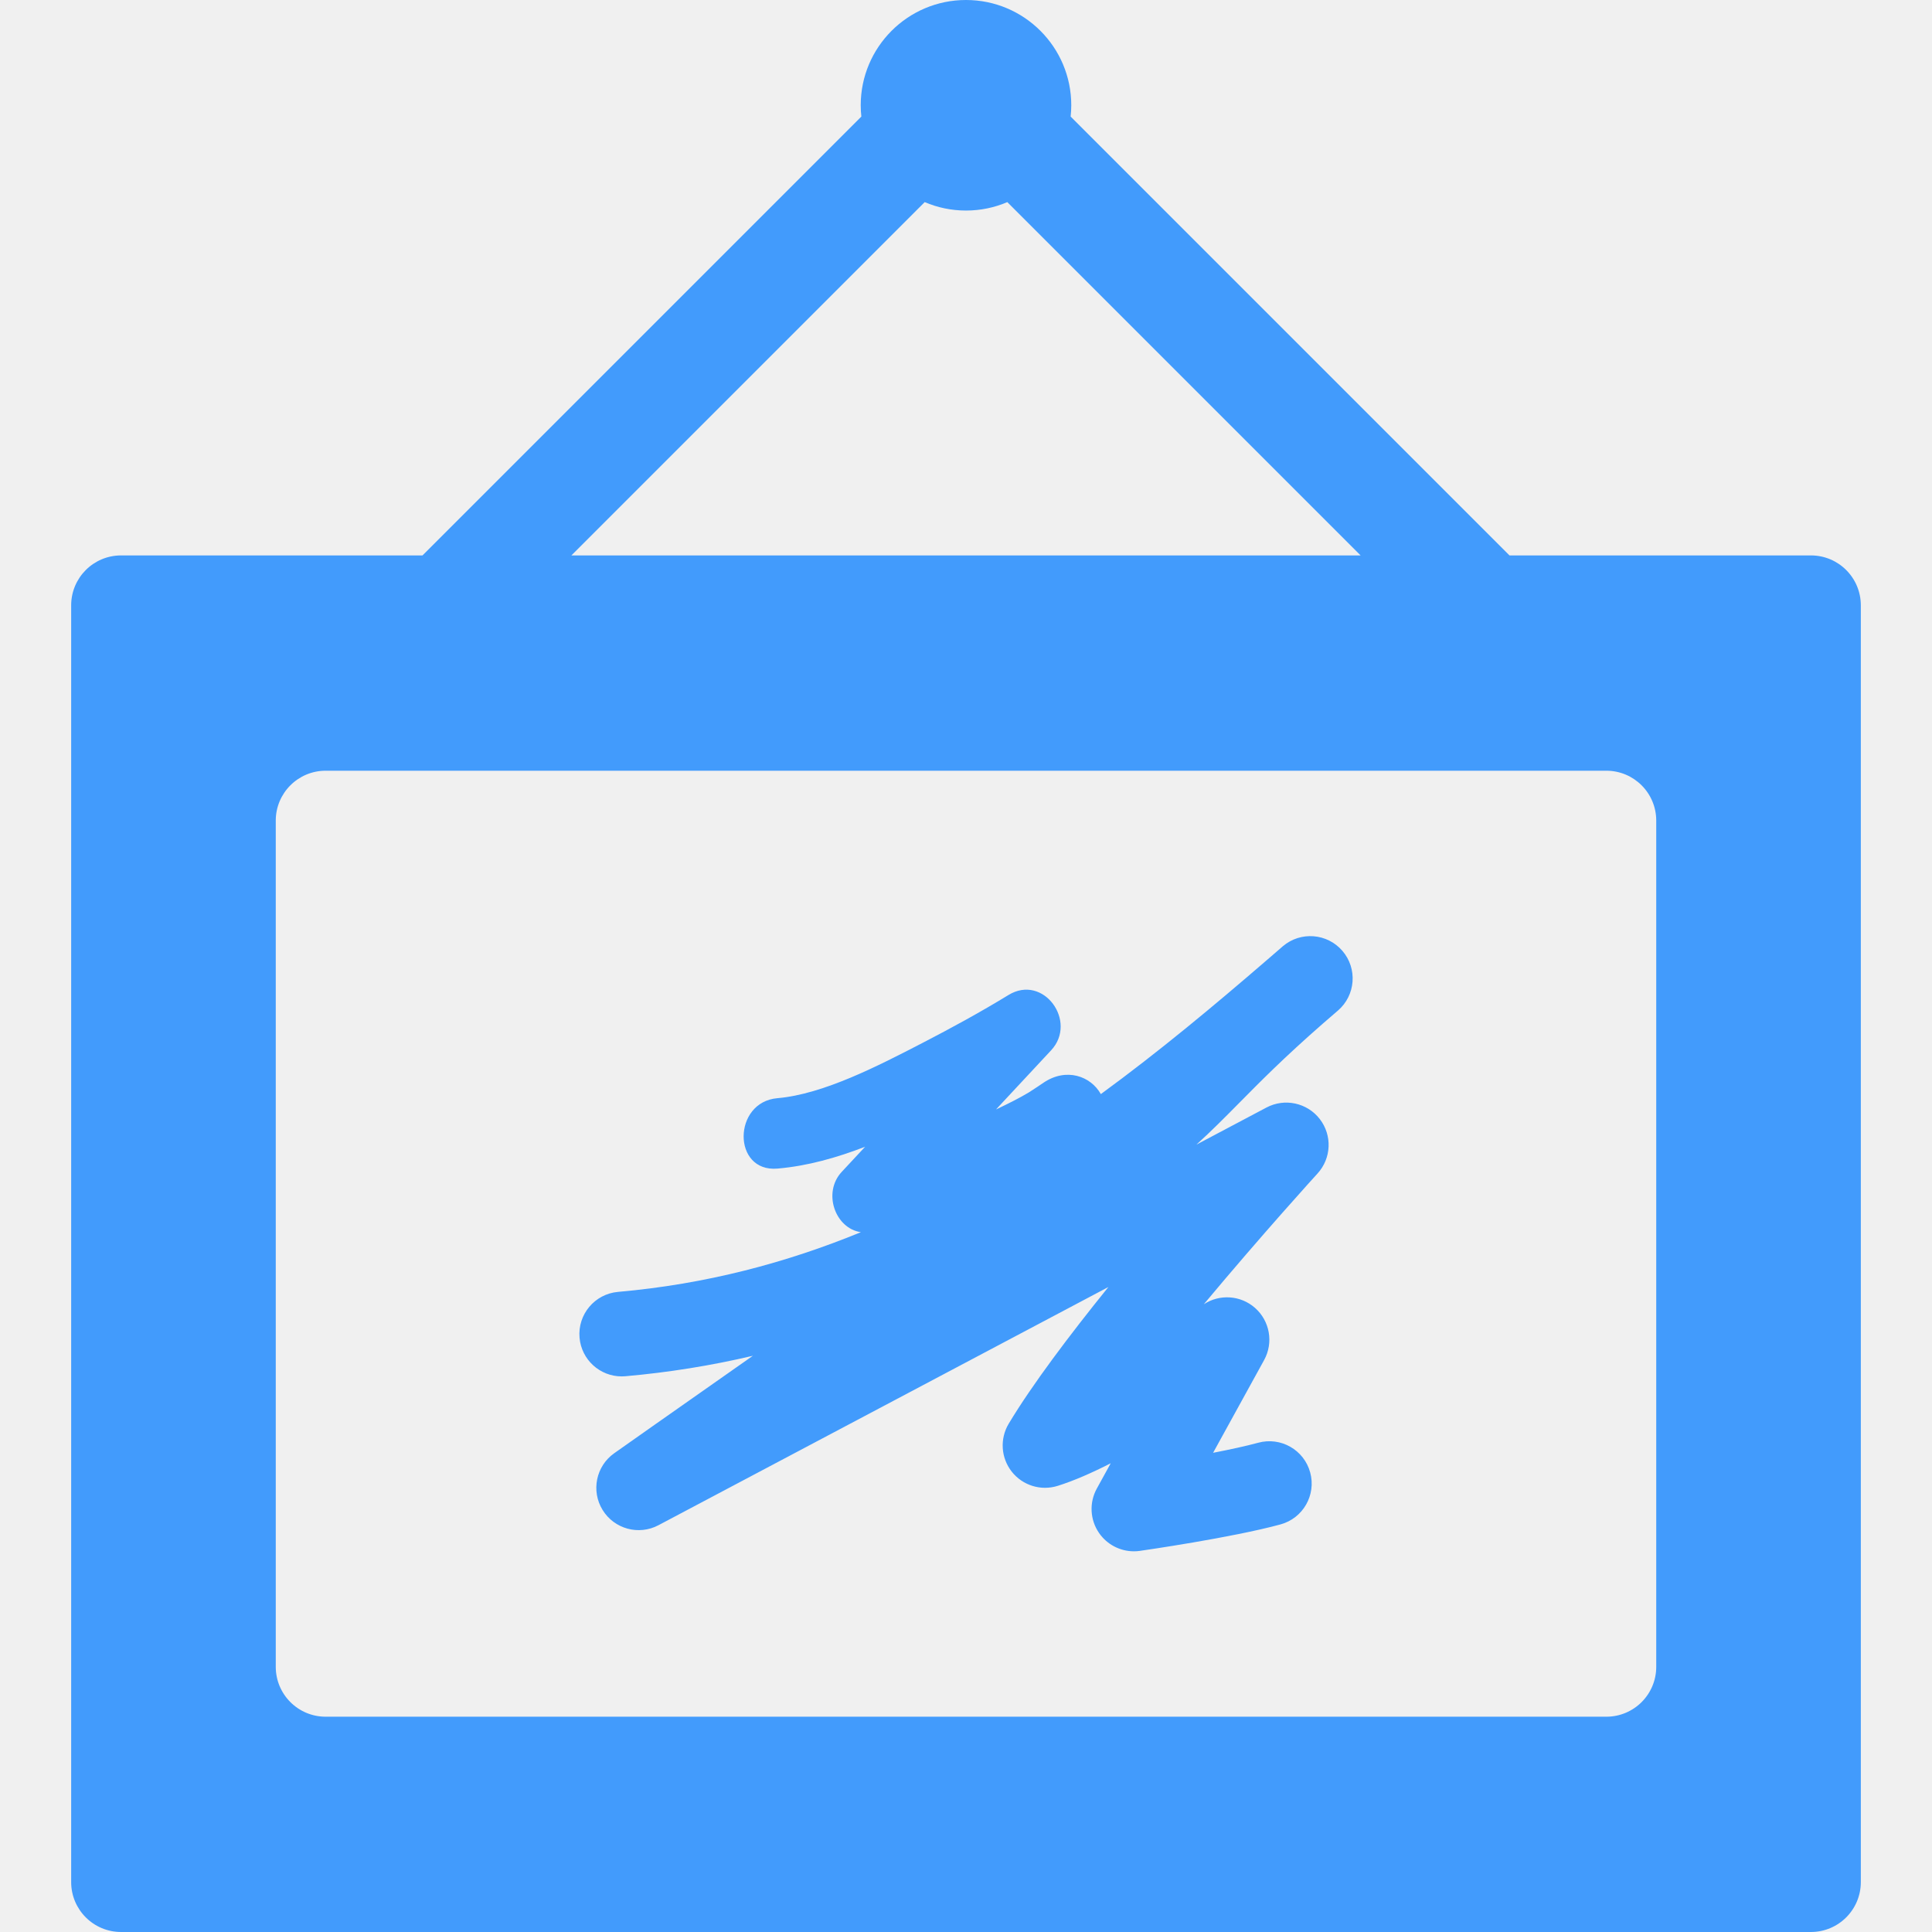
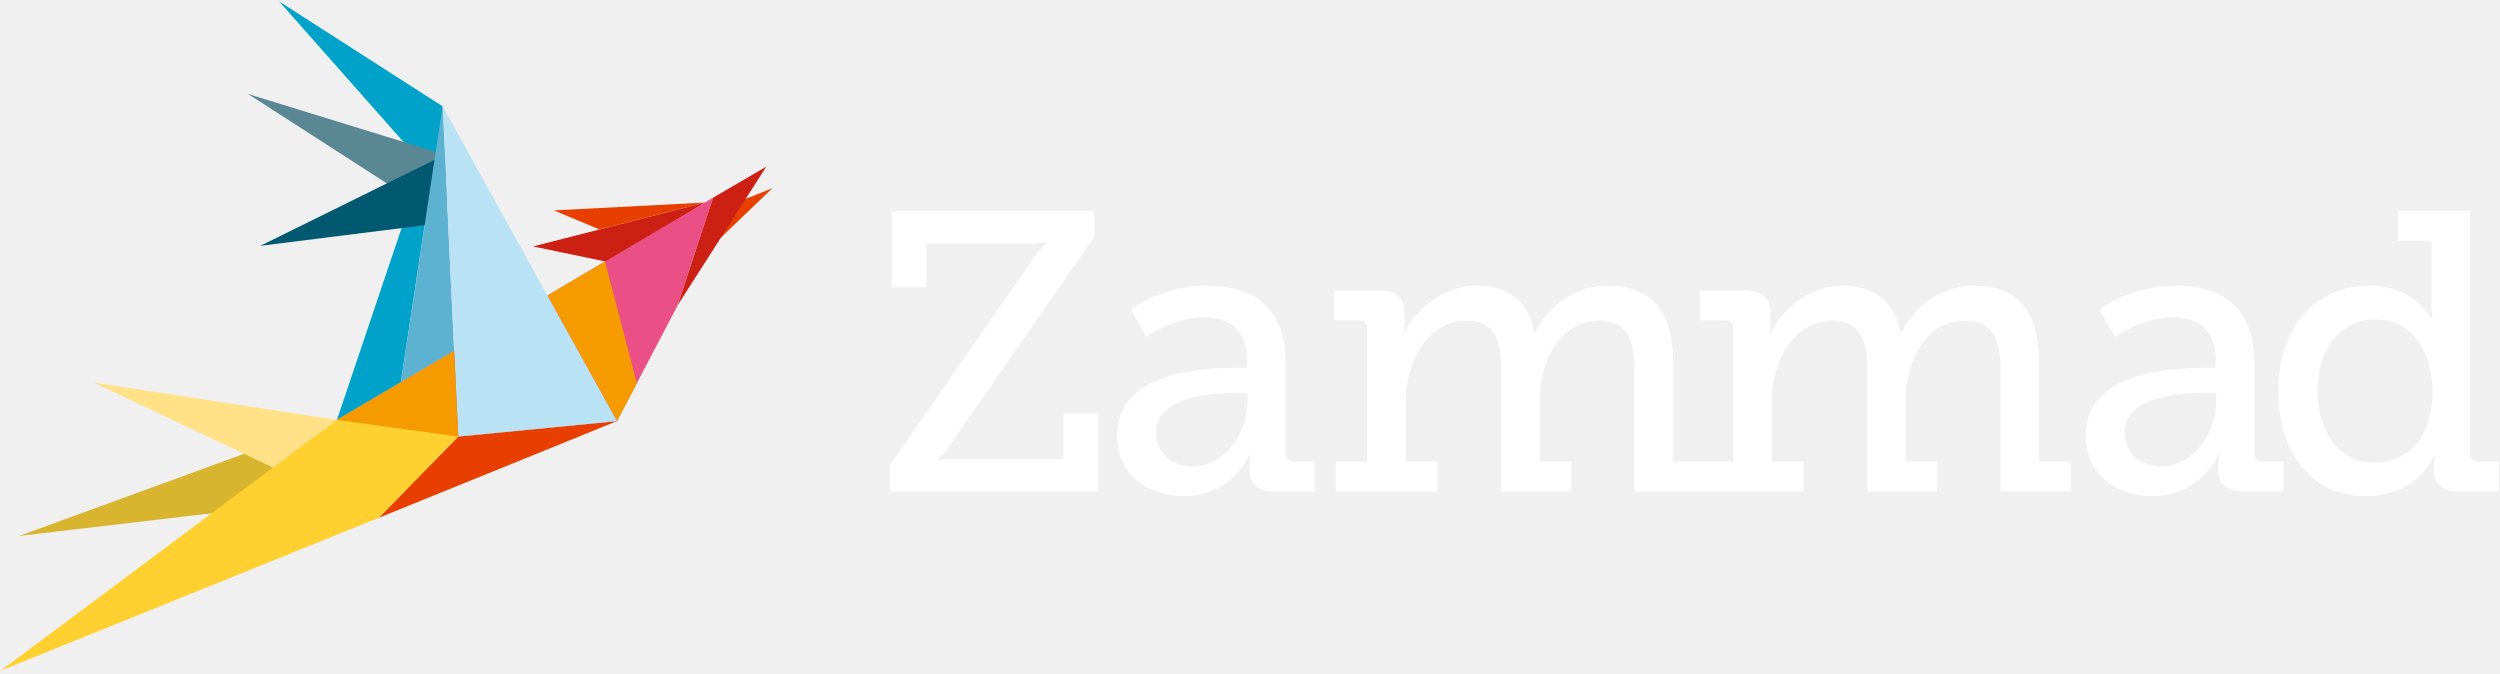
- <svg xmlns="http://www.w3.org/2000/svg" version="1.1" id="Capa_1" x="0px" y="0px" width="367.043px" height="367.043px" viewBox="0 0 367.043 367.043" style="enable-background:new 0 0 367.043 367.043;" xml:space="preserve">
-   <g>
-     <g>
-       <path d="M344.041,105.519h-57.267l-83.372-83.372c0.076-0.706,0.119-1.421,0.119-2.147c0-11.045-8.954-20-20-20s-20,8.955-20,20    c0,0.726,0.043,1.441,0.119,2.147l-83.372,83.372H23.001c-5.236,0-9.48,4.246-9.48,9.48v242.563c0,5.236,4.244,9.48,9.48,9.48    h321.04c5.236,0,9.48-4.244,9.48-9.48V115C353.521,109.765,349.277,105.519,344.041,105.519z M175.674,38.398    c2.41,1.029,5.061,1.602,7.847,1.602s5.438-0.572,7.848-1.602l67.12,67.121H108.554L175.674,38.398z M314.654,316.662    c0,5.236-4.244,9.48-9.479,9.48H61.869c-5.237,0-9.48-4.244-9.48-9.48v-160.76c0-5.236,4.244-9.48,9.48-9.48h243.306    c5.236,0,9.479,4.244,9.479,9.48V316.662L314.654,316.662z" fill="#429bfc" />
-       <path d="M243.716,179.767c-1.009,0.859-2.004,1.724-2.996,2.593c0,0.001-0.001,0.001-0.001,0.001    c-10.124,8.739-20.562,17.448-31.581,25.497c-1.918-3.426-6.56-5.084-10.88-2.172c-0.129,0.088-2.102,1.432-2.775,1.836    c-1.836,1.104-3.766,2.056-5.691,2.987c-0.187,0.091-0.377,0.175-0.565,0.263c3.487-3.744,6.978-7.488,10.466-11.234    c5.084-5.456-1.447-14.574-8.105-10.504c-5.34,3.265-10.849,6.271-16.41,9.145c-8.272,4.27-18.732,9.704-27.478,10.454    c-8.527,0.729-8.599,14.112,0,13.376c5.713-0.49,11.268-2.07,16.659-4.15c-1.48,1.59-2.963,3.181-4.445,4.771    c-3.688,3.959-1.234,10.771,3.639,11.459c-14.147,5.81-29.403,9.874-46.143,11.345c-4.423,0.387-7.695,4.291-7.307,8.715    c0.367,4.186,3.879,7.34,8.002,7.34c0.235,0,0.474-0.012,0.714-0.031c8.195-0.721,16.25-2.014,24.21-3.885    c-14.797,10.369-26.087,18.336-26.335,18.512c-3.466,2.445-4.435,7.164-2.215,10.777c2.22,3.617,6.867,4.885,10.615,2.9    l85.481-45.254c-7.37,9.123-14.497,18.564-18.94,25.967c-1.715,2.862-1.486,6.488,0.578,9.111    c2.062,2.623,5.531,3.697,8.718,2.702c3.101-0.97,6.559-2.495,10.087-4.296l-2.645,4.808c-1.469,2.67-1.302,5.94,0.432,8.449    c1.515,2.19,3.998,3.469,6.613,3.469c0.377,0,0.758-0.026,1.139-0.081c0.71-0.102,17.49-2.513,26.712-5.027    c4.285-1.168,6.812-5.59,5.642-9.875c-1.167-4.285-5.588-6.812-9.874-5.643c-2.379,0.648-5.43,1.305-8.571,1.911l9.693-17.618    c1.821-3.314,1.09-7.447-1.757-9.934c-2.728-2.383-6.694-2.637-9.696-0.672c11.101-13.312,21.417-24.637,21.604-24.84    c2.636-2.889,2.814-7.254,0.42-10.347c-2.396-3.092-6.666-4.012-10.121-2.185l-13.314,7.049c2.922-2.648,5.412-5.172,8.124-7.914    c3.979-4.029,8.487-8.594,15.852-15.038c0.984-0.849,1.962-1.696,2.932-2.536c3.346-2.898,3.72-7.959,0.833-11.318    C252.145,177.289,247.087,176.896,243.716,179.767z" fill="#429bfc" />
+ <svg xmlns="http://www.w3.org/2000/svg" width="141px" height="38px" viewBox="0 0 141 38" version="1.1">
+   <defs />
+   <g id="Page-1" stroke="none" stroke-width="1" fill="none" fill-rule="evenodd">
+     <g id="Bird-+-Zammad">
+       <g id="Bird">
+         <g id="g12" transform="translate(13.56163, 26.98266) scale(1, -1) translate(-13.56163, -26.98266) translate(1.07903, 23.68109)" fill="#D9B42F">
+           <path d="M17.924,6.603 L0.01,0.059 L24.867,2.982 L17.924,6.603 L17.924,6.603 Z" id="path14" />
+         </g>
+         <g id="g16" transform="translate(13.34825, 25.38513) scale(1, -1) translate(-13.34825, -25.38513) translate(5.133207, 21.55105)" fill="#FFE188">
+           <path d="M13.87,5.538 L16.234,0.018 L0.149,7.646 L13.87,5.538 L13.87,5.538 Z" id="path18" />
+         </g>
+         <g id="g20" transform="translate(41.63576, 12.53493) scale(1, -1) translate(-41.63576, -12.53493) translate(39.71536, 10.61789)" fill="#E83F00">
+           <path d="M3.841,3.834 L1.866,3.046 L0.043,0.189 L3.841,3.834 L3.841,3.834 Z" id="path22" />
+         </g>
+         <g id="g24" transform="translate(34.8494, 13.12853) scale(1, -1) translate(-34.8494, -13.12853) translate(29.94172, 11.4245)" fill="#CD2015">
+           <path d="M9.815,3.408 L0.117,0.934 L4.347,0.054 L9.815,3.408 L9.815,3.408 Z" id="path26" />
+         </g>
+         <g id="g28" transform="translate(35.48954, 12.27651) scale(1, -1) translate(-35.48954, -12.27651) translate(31.22198, 11.4245)" fill="#E83F00">
+           <path d="M8.535,1.704 L0.016,1.264 L2.584,0.189 L8.535,1.704 L8.535,1.704 Z" id="path30" />
+         </g>
+         <g id="g32" transform="translate(29.56939, 17.89272) scale(1, -1) translate(-29.56939, -17.89272) translate(18.79382, 10.97007)" fill="#EA4F86">
+           <path d="M16.003,1.065 L19.412,7.568 L21.425,13.667 L0.209,1.134 L7.052,0.194 L16.003,1.065 L16.003,1.065 Z" id="path34" />
+         </g>
+         <g id="g36" transform="translate(21.97436, 14.94278) scale(1, -1) translate(-21.97436, -14.94278) translate(18.98708, 5.996587)" fill="#00A2C9">
+           <path d="M5.975,17.892 L0.016,0.208 L3.623,2.337 L5.975,17.892 L5.975,17.892 Z" id="path38" />
+         </g>
+         <g id="g40" transform="translate(20.48072, 5.464076) scale(1, -1) translate(-20.48072, -5.464076) translate(15.57303, 0.032462)" fill="#00A2C9">
+           <path d="M9.389,4.899 L0.173,10.814 L9.614,0.144 L9.389,4.899 L9.389,4.899 Z" id="path42" />
+         </g>
+         <g id="g44" transform="translate(19.54898, 8.833019) scale(1, -1) translate(-19.54898, -8.833019) translate(13.78779, 5.105441)" fill="#5A8794">
+           <path d="M11.309,3.834 L0.2,7.261 L11.445,0.021 L11.309,3.834 L11.309,3.834 Z" id="path46" />
+         </g>
+         <g id="g48" transform="translate(19.97574, 11.38907) scale(1, -1) translate(-19.97574, -11.38907) translate(14.6413, 8.726517)" fill="#005971">
+           <path d="M10.456,5.325 L0.037,0.186 L10.592,1.512 L10.456,5.325 L10.456,5.325 Z" id="path50" />
+         </g>
+         <g id="g52" transform="translate(40.77947, 13.2735) scale(1, -1) translate(-40.77947, -13.2735) translate(38.21894, 9.332919)" fill="#CD2015">
+           <path d="M0,0 L5.001,7.817 L2,6.066 L0,0 L0,0 Z" id="path54" />
+         </g>
+         <g id="g56" transform="translate(24.01366, 13.82531) scale(1, -1) translate(-24.01366, -13.82531) translate(22.41332, 5.944146)" fill="#5EB2D1">
+           <path d="M3.201,1.917 L2.548,15.71 L0.197,0.154 L3.201,1.917 L3.201,1.917 Z" id="path58" />
+         </g>
+         <g id="g60" transform="translate(33.3774, 19.32534) scale(1, -1) translate(-33.3774, -19.32534) translate(30.71018, 14.74575)" fill="#F59B00">
+           <path d="M3.414,9.159 L5.208,2.285 L4.087,0.155 L0.164,7.238 L3.414,9.159 L3.414,9.159 Z" id="path62" />
+         </g>
+         <g id="g64" transform="translate(28.07575, 26.5194) scale(1, -1) translate(-28.07575, -26.5194) translate(21.35435, 23.75034)" fill="#E83F00">
+           <path d="M13.443,5.538 L4.492,4.667 L0.013,0.087 L13.443,5.538 L13.443,5.538 Z" id="path66" />
+         </g>
+         <g id="g68" transform="translate(29.78277, 15.33666) scale(1, -1) translate(-29.78277, -15.33666) translate(24.7684, 5.857964)" fill="#BAE2F5">
+           <path d="M10.029,1.065 L0.193,18.819 L1.078,0.194 L10.029,1.065 L10.029,1.065 Z" id="path70" />
+         </g>
+         <g id="g72" transform="translate(21.23975, 23.94302) scale(1, -1) translate(-21.23975, -23.94302) translate(16.43875, 19.78944)" fill="#F59B00">
+           <path d="M9.175,8.307 L9.408,3.475 L0.065,0.186 L2.564,4.416 L9.175,8.307 L9.175,8.307 Z" id="path74" />
+         </g>
+         <g id="g76" transform="translate(13.02818, 30.81674) scale(1, -1) translate(-13.02818, -30.81674) translate(0.012141, 23.68109)" fill="#FFD130">
+           <path d="M18.991,14.271 L25.834,13.331 L21.355,8.751 L0.03,0.129 L18.991,14.271 L18.991,14.271 Z" id="path78" />
+         </g>
+       </g>
+       <path d="M50.186,13.649 L58.353,25.408 C58.667,25.856 59.004,26.169 59.004,26.169 L59.004,26.214 C59.004,26.214 58.555,26.147 58.106,26.147 L52.25,26.147 L52.25,23.683 L50.298,23.683 L50.298,27.983 L61.718,27.983 L61.718,26.528 L53.551,14.747 C53.237,14.299 52.901,13.985 52.901,13.985 L52.901,13.94 C52.901,13.94 53.35,14.008 53.798,14.008 L59.991,14.008 L59.991,16.561 L61.943,16.561 L61.943,12.171 L50.186,12.171 L50.186,13.649 Z M67.238,13.582 C69.167,13.582 70.357,15.553 70.357,17.255 L70.357,17.726 L69.796,17.726 C68.763,17.726 65.196,17.681 65.196,15.508 C65.196,14.501 65.936,13.582 67.238,13.582 Z M96.069,13.851 L94.364,13.851 L94.364,19.428 C94.364,22.317 93.174,23.773 90.662,23.773 C88.799,23.773 87.229,22.519 86.556,21.107 C86.174,22.944 85.052,23.773 83.235,23.773 C81.395,23.773 79.757,22.362 79.152,21.018 C79.152,21.018 79.219,21.309 79.219,21.667 L79.219,22.25 C79.219,23.078 78.748,23.504 77.783,23.504 L75.226,23.504 L75.226,21.824 L76.616,21.824 C76.931,21.824 77.11,21.667 77.11,21.354 L77.11,13.851 L75.338,13.851 L75.338,12.171 L81.081,12.171 L81.081,13.851 L79.286,13.851 L79.286,17.3 C79.286,19.517 80.543,21.802 82.697,21.802 C84.447,21.802 84.671,20.436 84.671,18.958 L84.671,12.171 L88.62,12.171 L88.62,13.851 L86.847,13.851 L86.847,17.39 C86.847,19.629 88.059,21.802 90.19,21.802 C91.896,21.802 92.187,20.547 92.187,18.958 L92.187,12.171 L96.069,12.171 L101.723,12.171 L101.723,13.851 L99.928,13.851 L99.928,17.3 C99.928,19.517 101.185,21.802 103.339,21.802 C105.088,21.802 105.313,20.436 105.313,18.958 L105.313,12.171 L109.262,12.171 L109.262,13.851 L107.489,13.851 L107.489,17.39 C107.489,19.629 108.701,21.802 110.832,21.802 C112.538,21.802 112.829,20.547 112.829,18.958 L112.829,12.171 L116.8,12.171 L116.8,13.851 L115.005,13.851 L115.005,19.428 C115.005,22.317 113.816,23.773 111.303,23.773 C109.441,23.773 107.871,22.519 107.243,21.107 L107.198,21.107 C106.816,22.944 105.694,23.773 103.877,23.773 C102.037,23.773 100.4,22.362 99.839,21.018 L99.794,21.018 C99.794,21.018 99.861,21.309 99.861,21.667 L99.861,22.25 C99.861,23.078 99.39,23.504 98.425,23.504 L95.867,23.504 L95.867,21.824 L97.258,21.824 C97.572,21.824 97.752,21.667 97.752,21.354 L97.752,13.851 L96.069,13.851 L96.069,13.851 Z M69.616,19.137 L70.334,19.137 L70.334,19.562 C70.334,21.354 69.302,21.981 67.911,21.981 C66.116,21.981 64.658,20.884 64.658,20.884 L63.783,22.429 C63.783,22.429 65.443,23.773 68.09,23.773 C70.985,23.773 72.51,22.272 72.51,19.405 L72.51,14.344 C72.51,14.008 72.69,13.851 73.004,13.851 L74.148,13.851 L74.148,12.171 L71.882,12.171 C70.872,12.171 70.469,12.664 70.469,13.403 L70.469,13.56 C70.469,14.008 70.558,14.299 70.558,14.299 L70.514,14.299 C70.514,14.299 69.526,11.902 66.767,11.902 C64.882,11.902 62.997,13 62.997,15.329 C62.997,18.89 67.731,19.137 69.616,19.137 L69.616,19.137 Z M121.872,13.582 C123.801,13.582 124.99,15.553 124.99,17.255 L124.99,17.726 L124.429,17.726 C123.397,17.726 119.83,17.681 119.83,15.508 C119.83,14.501 120.57,13.582 121.872,13.582 Z M124.25,19.137 L124.968,19.137 L124.968,19.562 C124.968,21.354 123.936,21.981 122.545,21.981 C120.75,21.981 119.291,20.884 119.291,20.884 L118.417,22.429 C118.417,22.429 120.077,23.773 122.724,23.773 C125.619,23.773 127.144,22.272 127.144,19.405 L127.144,14.344 C127.144,14.008 127.324,13.851 127.638,13.851 L128.782,13.851 L128.782,12.171 L126.516,12.171 C125.506,12.171 125.103,12.664 125.103,13.403 L125.103,13.56 C125.103,14.008 125.192,14.299 125.192,14.299 L125.147,14.299 C125.147,14.299 124.16,11.902 121.401,11.902 C119.516,11.902 117.631,13 117.631,15.329 C117.631,18.89 122.365,19.137 124.25,19.137 Z M133.92,13.784 C135.603,13.784 137.196,14.993 137.196,17.815 C137.196,19.898 136.141,21.869 133.987,21.869 C132.17,21.869 130.712,20.413 130.712,17.838 C130.712,15.374 132.035,13.784 133.92,13.784 Z M133.651,23.773 C136.231,23.773 137.151,21.869 137.151,21.869 L137.196,21.869 C137.196,21.869 137.129,22.227 137.129,22.72 L137.129,26.304 L135.244,26.304 L135.244,27.984 L139.305,27.984 L139.305,14.344 C139.305,14.008 139.484,13.851 139.799,13.851 L140.943,13.851 L140.943,12.171 L138.677,12.171 C137.667,12.171 137.263,12.664 137.263,13.403 L137.263,13.56 C137.263,13.94 137.33,14.164 137.33,14.164 L137.286,14.164 C137.286,14.164 136.366,11.902 133.449,11.902 C130.398,11.902 128.491,14.321 128.491,17.838 C128.491,21.443 130.599,23.773 133.651,23.773" id="Zammad" fill="#FFFFFF" transform="translate(95.56438, 19.94294) scale(1, -1) translate(-95.56438, -19.94294) " />
    </g>
  </g>
-   <g>
- </g>
-   <g>
- </g>
-   <g>
- </g>
-   <g>
- </g>
-   <g>
- </g>
-   <g>
- </g>
-   <g>
- </g>
-   <g>
- </g>
-   <g>
- </g>
-   <g>
- </g>
-   <g>
- </g>
-   <g>
- </g>
-   <g>
- </g>
-   <g>
- </g>
-   <g>
- </g>
</svg>
